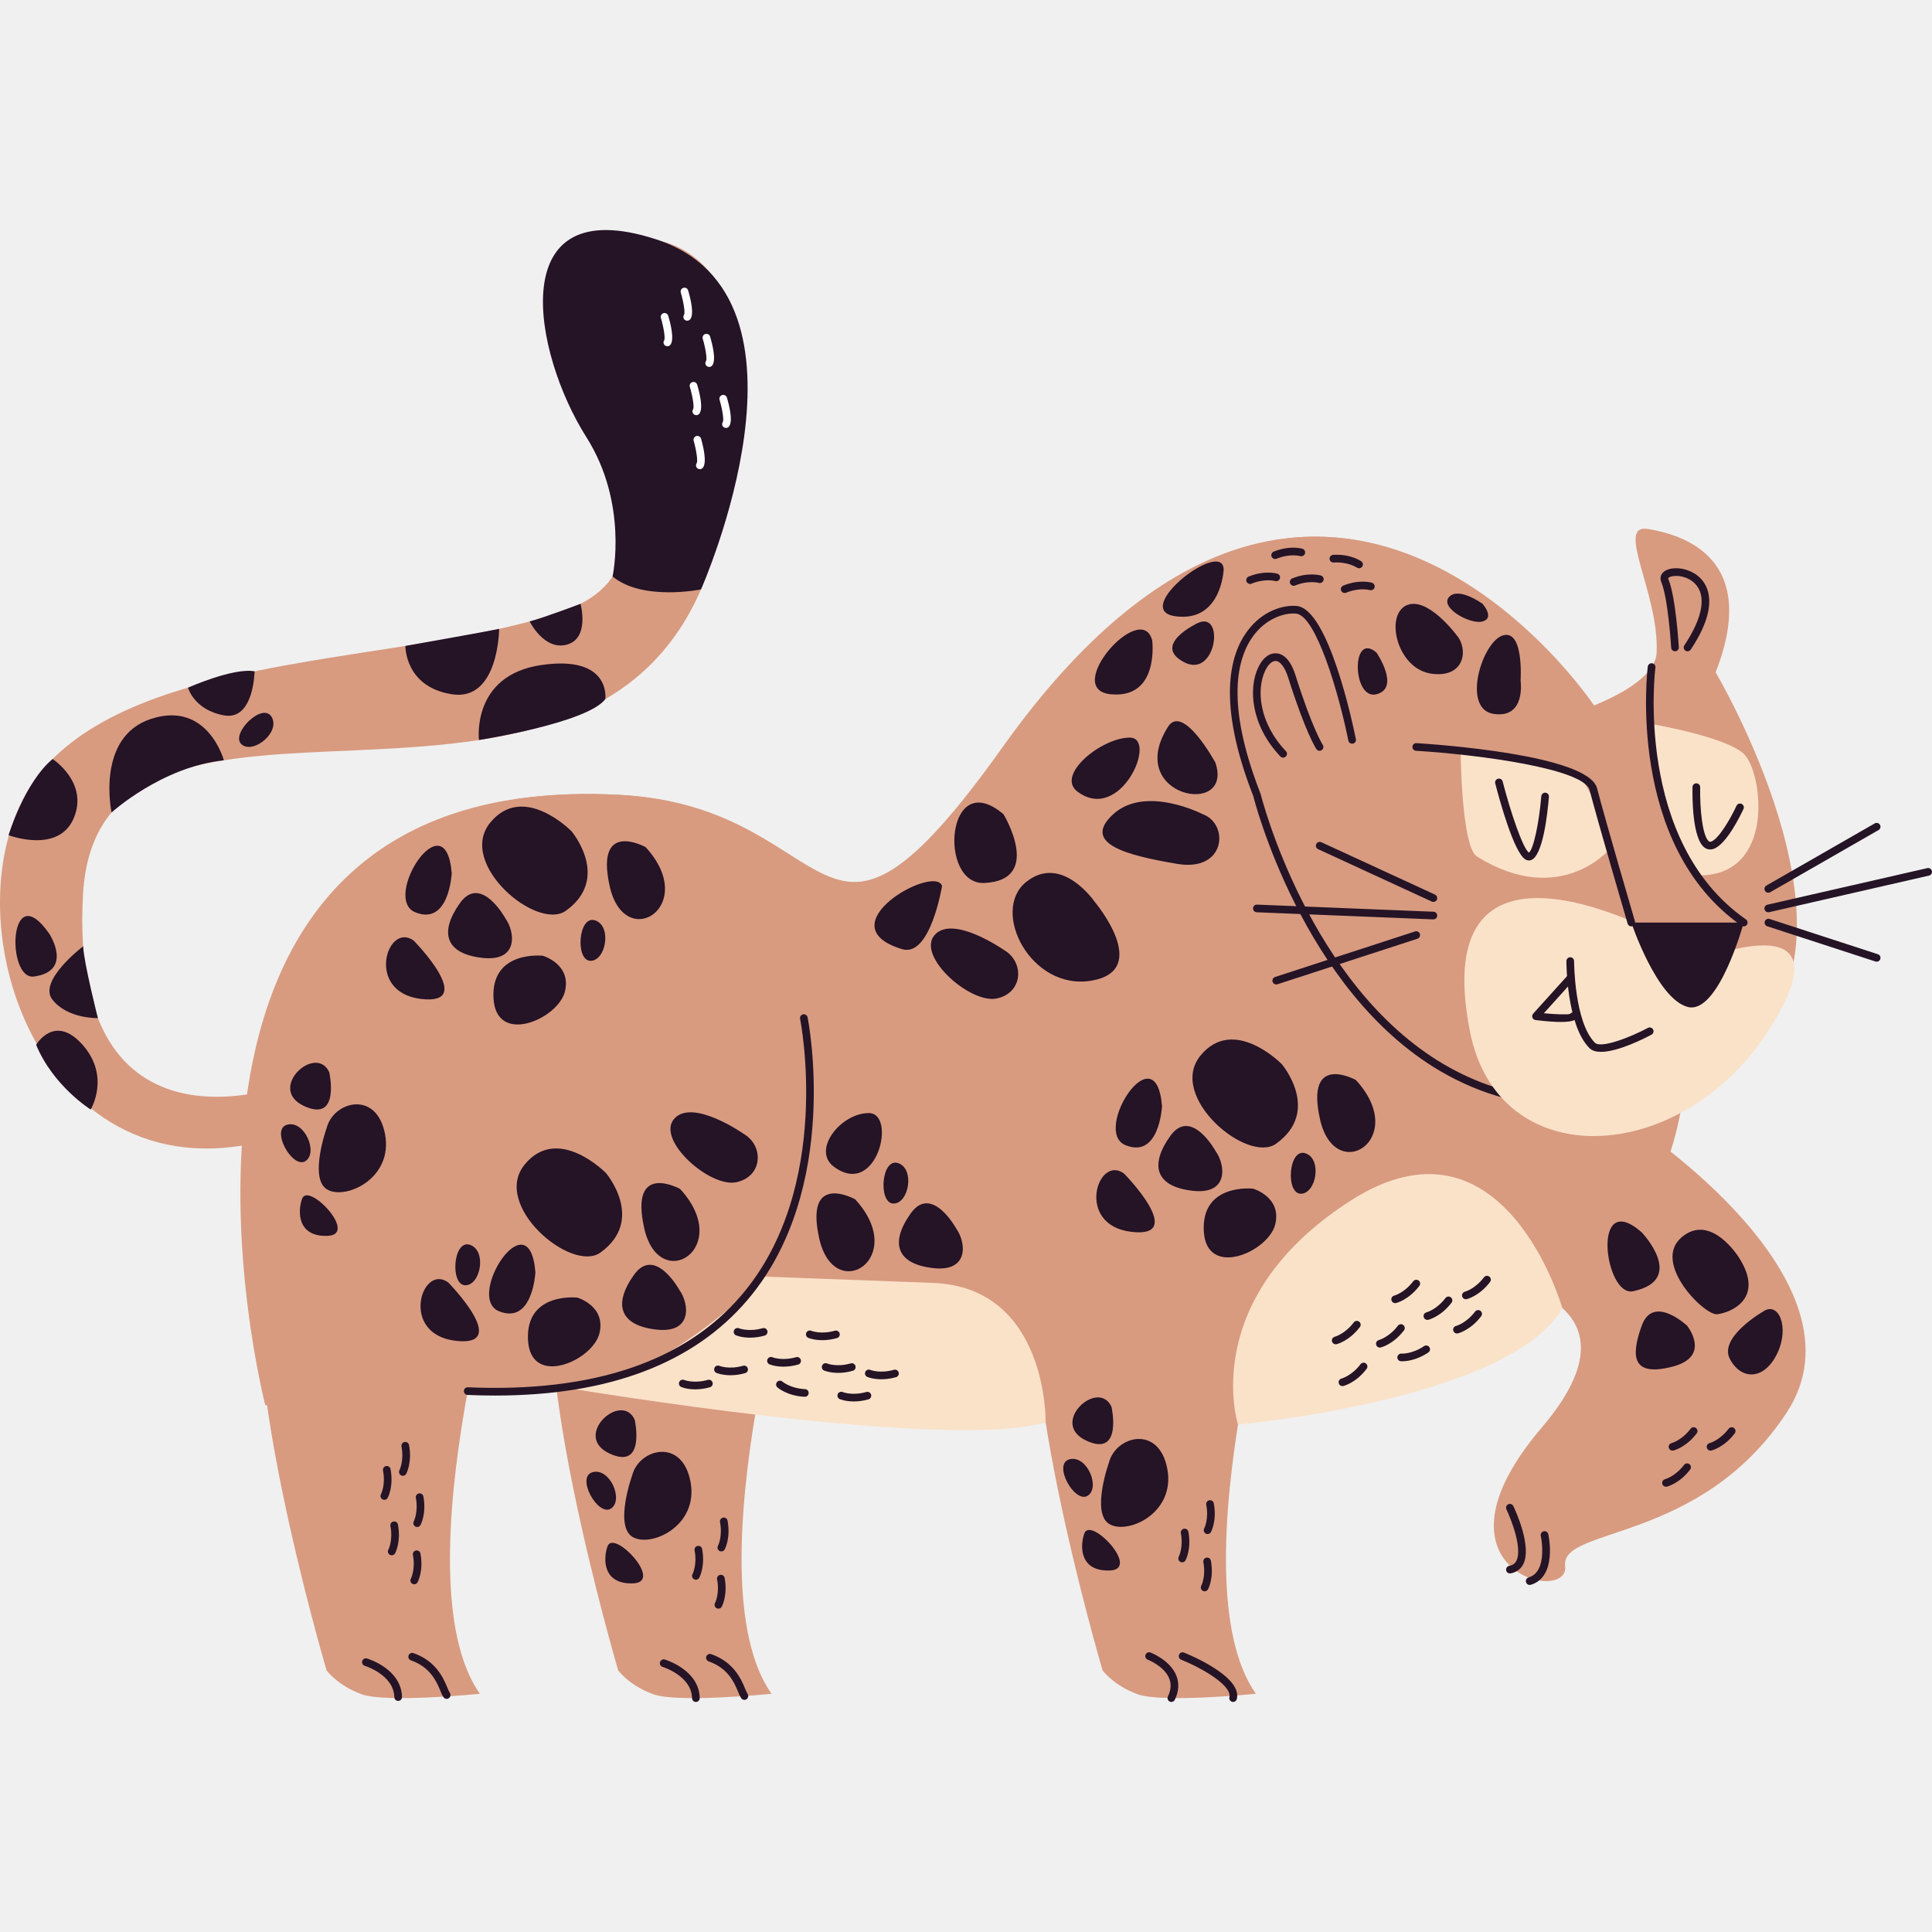
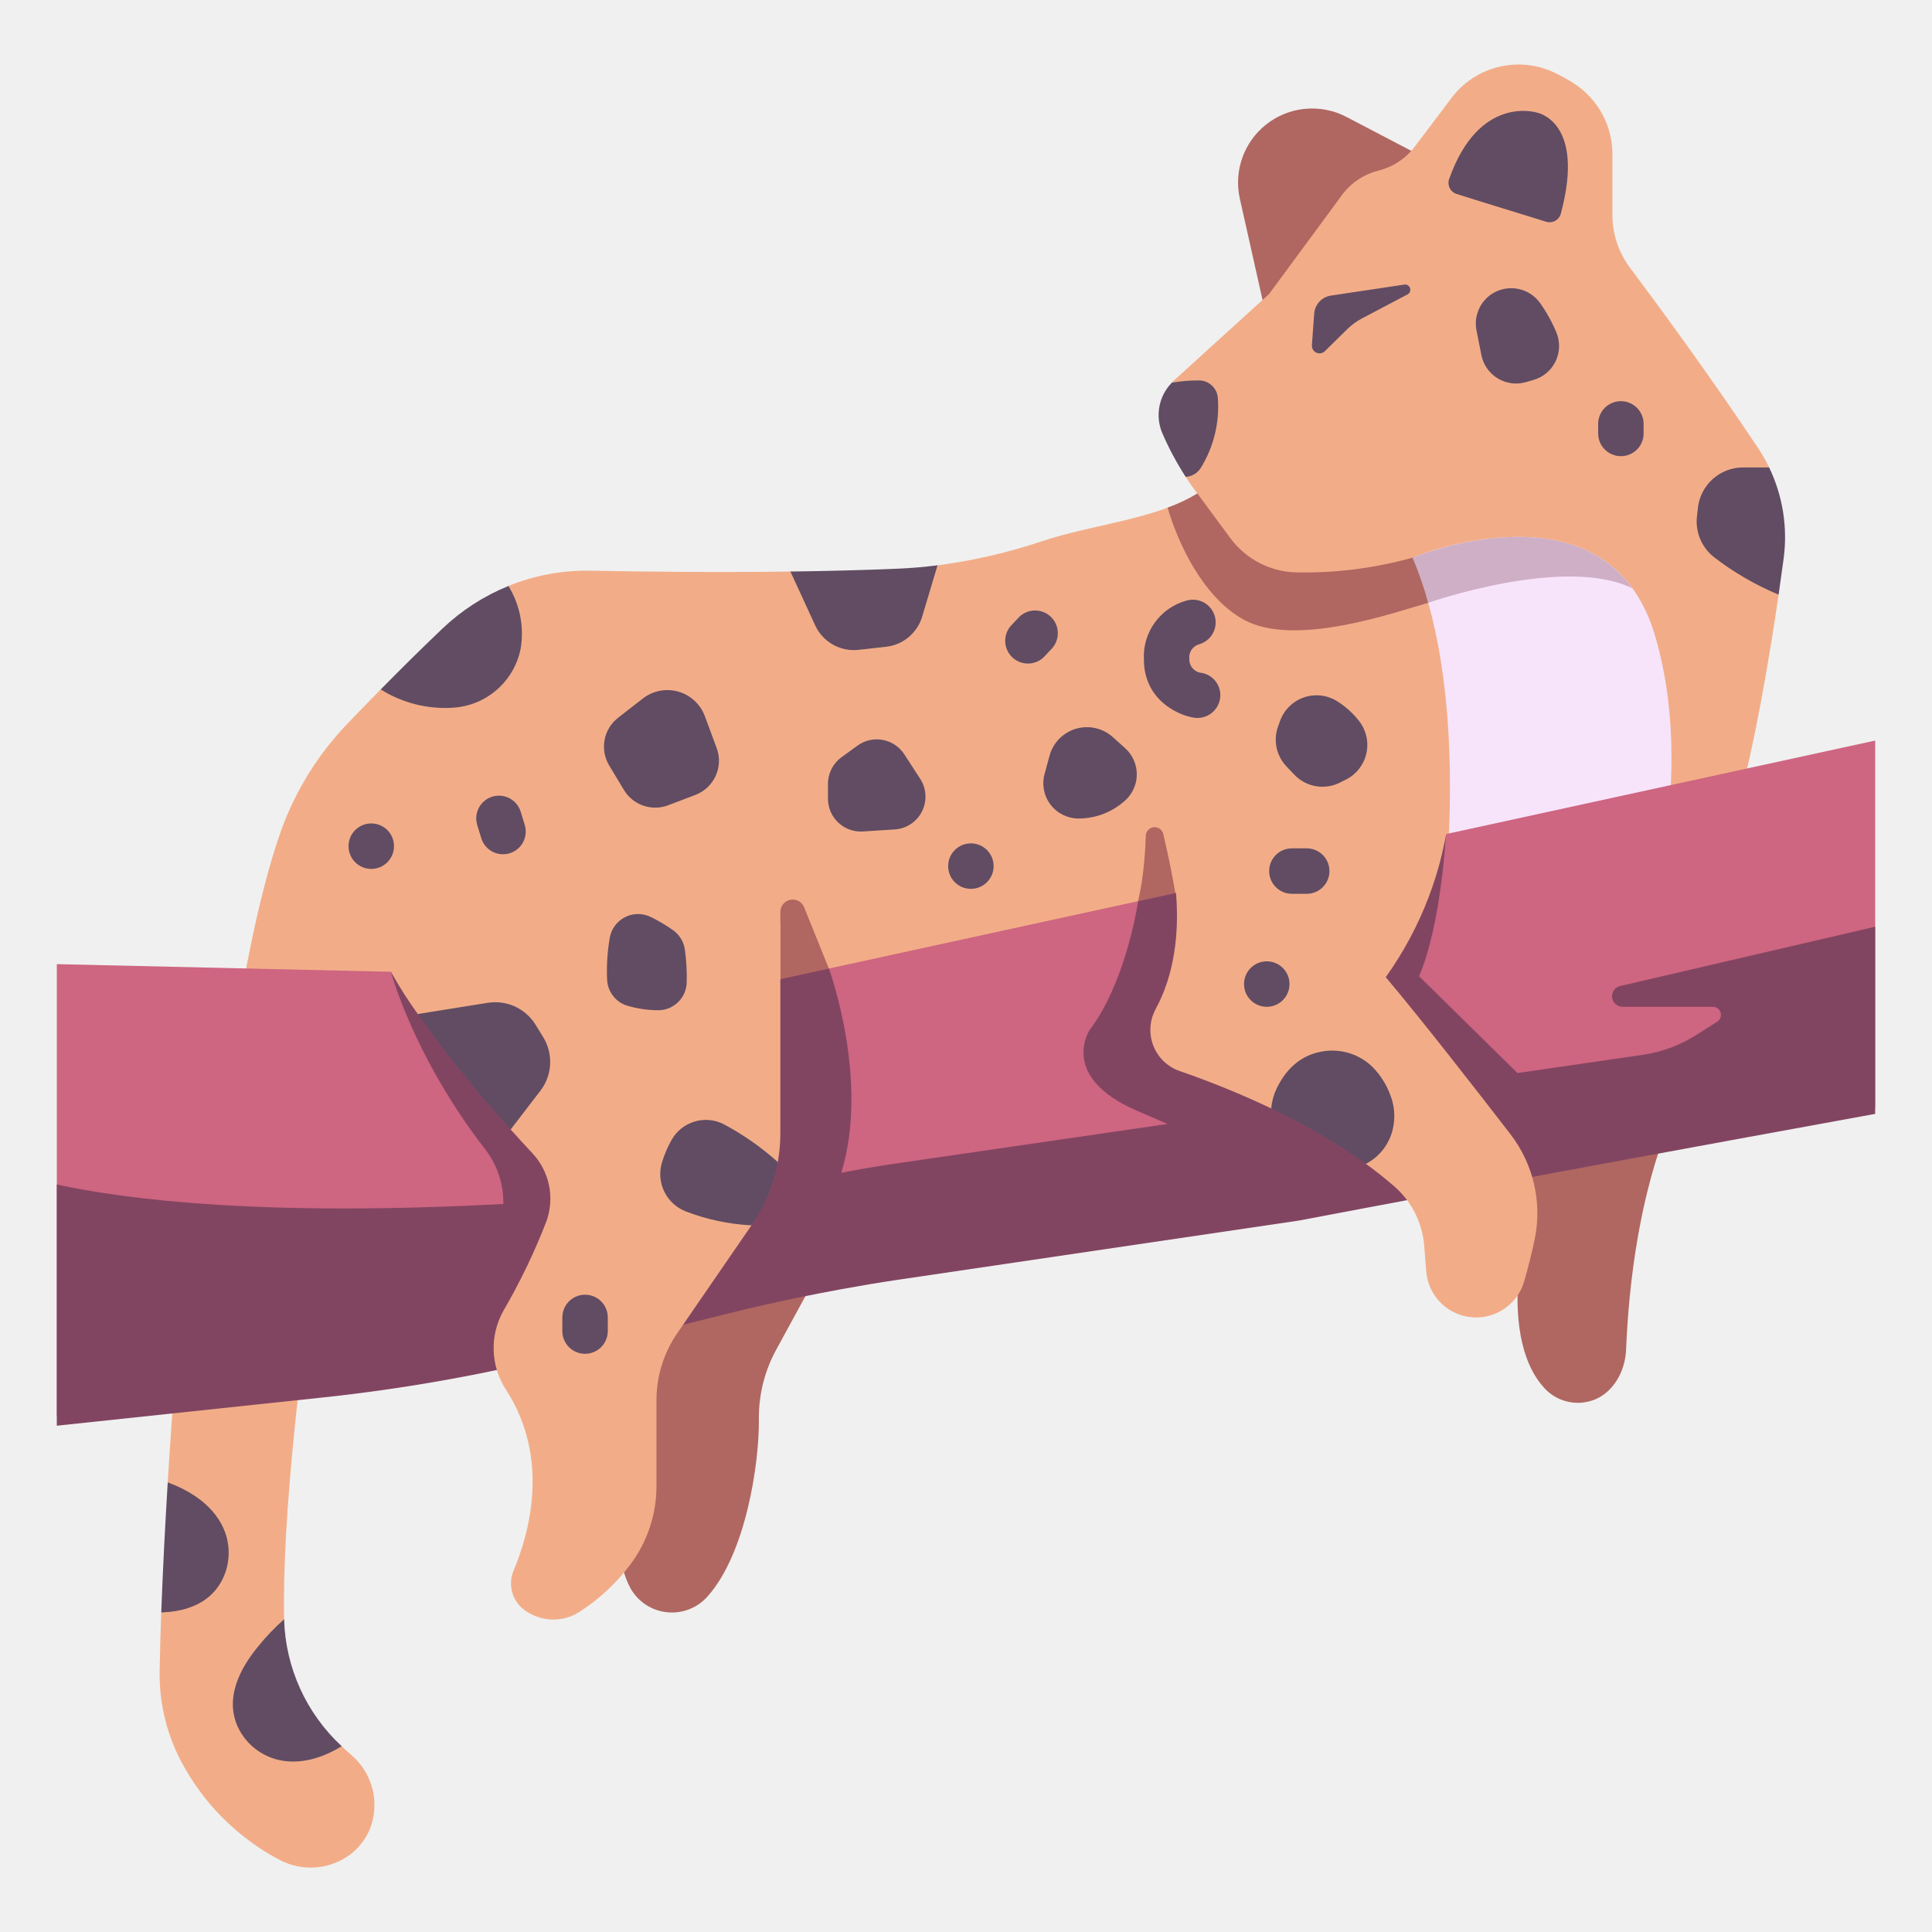
- <svg xmlns="http://www.w3.org/2000/svg" viewBox="0 0 500 500" width="512" height="512">
-   <path d="M333.394 312.315s-29.787 95.574-8.37 126.038c0 0-24.278 2.448-30.644.102-6.365-2.346-9.051-6.201-9.051-6.201s-26.289-89.342-13.989-108.549 62.054-11.39 62.054-11.39zM132.566 312.315s-29.787 95.574-8.37 126.038c0 0-24.278 2.448-30.644.102-6.365-2.346-9.051-6.201-9.051-6.201s-26.289-89.342-13.989-108.549 62.054-11.39 62.054-11.39zM208.036 312.315s-29.787 95.574-8.37 126.038c0 0-24.278 2.448-30.644.102-6.365-2.346-9.051-6.201-9.051-6.201s-26.289-89.342-13.989-108.549c12.301-19.207 62.054-11.39 62.054-11.39z" fill="#d89b80" />
-   <path d="M412.546 182.576s-70.064-105.091-152.57 10.737c-49.021 68.82-41.428 15.378-99.653 12.384-133.752-6.878-91.201 157.937-91.201 157.937 11.343 1.498 74.451-12.105 176.783 1.965 102.333 14.071 248.857-15.557 166.641-183.023z" fill="#d89b80" />
-   <path d="M412.069 182.576s-70.064-105.091-152.57 10.737c-49.021 68.82-41.428 15.378-99.653 12.384-133.752-6.878-91.201 157.937-91.201 157.937 11.343 1.498 74.451-12.105 176.783 1.965 102.333 14.071 248.857-15.557 166.641-183.023z" fill="#d89b80" />
-   <path d="M444.007 174.009s40.042 67.536 9.596 94.581c-72.893 64.752-155.833-85.85-131.096-107.677 24.737-21.826 15.278 31.285 32.012 32.74 16.734 1.455 73.482-9.458 74.21-24.737.728-15.278-10.913-33.467-2.183-32.012s29.102 7.275 17.461 37.105z" fill="#d89b80" />
-   <path d="M332.081 196.079a.991.991 0 00.719-1.675c-6.967-7.334-7.678-15.922-5.391-20.798.767-1.634 1.818-2.606 2.785-2.546 1.17.078 2.368 1.702 3.203 4.346 4.517 14.3 7.176 18.302 7.288 18.465a.99.99 0 001.374.263.995.995 0 00.269-1.376c-.027-.039-2.645-4.036-7.04-17.949-1.438-4.558-3.492-5.631-4.963-5.728-1.888-.115-3.556 1.221-4.713 3.683-2.564 5.466-1.86 14.997 5.75 23.007a.99.99 0 00.719.308zM436.731 168.56c.32 0 .636-.155.826-.443 7.306-10.974 4.672-16.322 2.453-18.533-2.686-2.675-7.145-3.154-9.195-1.776-.986.663-1.326 1.735-.882 2.8 1.798 4.317 2.556 16.892 2.564 17.018.031.546.523.949 1.048.932a.992.992 0 00.932-1.048c-.031-.53-.785-13.038-2.711-17.665-.062-.148-.093-.223.155-.39 1.05-.706 4.482-.661 6.688 1.535 3.089 3.076 2.128 8.768-2.703 16.028a.992.992 0 00.825 1.542z" fill="#251426" />
-   <path d="M423.323 291.408s61.432 40.178 39.055 74.191c-22.377 34.014-58.596 29.421-57.316 39.654 1.279 10.233-37.678 1.279-6.047-35.816s-21.008-39.654-21.008-39.654l45.316-38.375zM74.833 280.527s-57.189 22.351-53.351-48.949 132.412-.559 161.833-83.892-18.567-98.014-32.638-77.548 34.447 73.467-3.928 87.641-108.638 10.124-135.5 41.189-4.427 109.582 54.634 96.898l8.95-15.339z" fill="#d89b80" />
-   <path d="M404.341 338.567s-15.17-53.265-54.824-27.827c-39.654 25.438-29.124 57.94-29.124 57.94s70.23-6.333 83.948-30.113zM270.607 368.054s.637-34.958-29.264-36.045-43.329-1.631-43.329-1.631-29.52 29.357-51.265 28.813c0 0 98.757 16.639 123.858 8.863z" fill="#fae2c9" />
-   <path d="M128.128 361.169c29.392 0 51.351-8.314 65.338-24.76 24.396-28.682 15.633-72.686 15.54-73.128a1.002 1.002 0 00-1.172-.77.99.99 0 00-.769 1.172c.089.432 8.653 43.515-15.118 71.45-14.68 17.251-38.533 25.288-70.858 23.896-.527-.039-1.012.402-1.035.949a.993.993 0 00.95 1.034c2.421.105 4.796.157 7.124.157zM319.126 440.464a.992.992 0 00.963-.754c1.434-5.787-12.141-11.411-13.695-12.034a.993.993 0 00-.739 1.842c5.633 2.26 13.238 6.768 12.507 9.716a.99.99 0 00.964 1.23zM303.148 440.464c.37 0 .725-.208.895-.564 1.045-2.186 1.176-4.291.39-6.256-1.605-4.006-6.482-5.896-6.688-5.975a.992.992 0 00-.705 1.855c.043.016 4.279 1.669 5.554 4.865.576 1.447.465 2.969-.341 4.654a.994.994 0 00.895 1.421zM395.886 410.183c.093 0 .19-.014.285-.042 6.882-2.059 4.622-12.648 4.523-13.097a.998.998 0 00-1.182-.755.993.993 0 00-.756 1.183c.019.092 1.967 9.235-3.155 10.768a.993.993 0 00.285 1.943zM390.768 407.205c.06 0 .12-.005.18-.016 1.483-.269 2.608-1.083 3.258-2.354 2.335-4.57-2.035-13.982-2.541-15.04a.993.993 0 10-1.791.857c1.258 2.631 4.166 10.146 2.564 13.281-.372.728-.959 1.142-1.847 1.304a.992.992 0 00.177 1.968zM407.459 286.537c7.54 0 15.395-1.139 23.54-3.417a.993.993 0 00-.535-1.911c-21.055 5.891-40.126 3.979-56.666-5.694-35.101-20.525-47.43-69.561-47.552-70.054-9.226-23.605-6.07-35.32-1.802-41.015 3.209-4.285 7.804-5.916 10.959-5.646 5.147.454 11.048 20.435 13.56 32.922a.994.994 0 001.946-.392c-.694-3.454-7.025-33.773-15.331-34.507-3.448-.304-8.804 1.203-12.722 6.433-4.568 6.098-8.015 18.473 1.504 42.802.083.375 12.6 50.207 48.428 71.166 10.604 6.203 22.209 9.312 34.671 9.313z" fill="#251426" />
-   <path d="M430.731 242.459s-61.827-34.48-50.333 24.366c7.329 37.527 54.657 34.939 77.209 0 22.552-34.939-18.494-18.098-18.494-18.098l-8.382-6.268z" fill="#fae2c9" />
-   <path d="M451.283 238.76h-29.102s6.548 19.644 14.551 21.826c8.003 2.184 14.551-21.826 14.551-21.826z" fill="#251326" />
-   <path d="M414.339 272.221c4.467 0 11.408-3.563 13.071-4.452a.99.99 0 00.407-1.343.994.994 0 00-1.341-.407c-4.616 2.466-12.18 5.396-13.726 3.828-5.32-5.34-5.382-20.963-5.382-21.12a.992.992 0 10-1.984 0c0 .675.068 16.606 5.959 22.521.692.694 1.748.973 2.996.973z" fill="#251426" />
-   <path d="M403.971 264.486c3.26 0 3.734-.622 3.934-.882a.992.992 0 00-1.577-1.205c-.517.231-3.645.128-6.777-.173l7.562-8.384a.99.99 0 10-1.473-1.329l-8.862 9.825a.996.996 0 00-.194 1.012c.13.347.442.592.808.638 2.959.364 5.069.498 6.579.498z" fill="#251426" />
-   <path d="M378.007 194.322s.166 24.815 4.23 27.343c21.607 13.439 34.422-1.98 34.422-1.98s-4.417-17.894-9.543-19.601c-5.125-1.707-29.109-5.762-29.109-5.762z" fill="#fae2c9" />
-   <path d="M422.182 239.753a.992.992 0 00.951-1.272c-.076-.263-7.709-26.35-9.819-34.491-2.256-8.696-42.182-11.39-46.729-11.668a1 1 0 00-1.05.929.992.992 0 00.93 1.051c16.612 1.018 43.5 4.684 44.926 10.186 2.12 8.171 9.761 34.287 9.839 34.551a.99.99 0 00.952.714z" fill="#251426" />
-   <path d="M395.694 222.688c.198 0 .366-.036.502-.081 3.072-1.013 4.287-11.802 4.666-16.394a.99.99 0 00-.907-1.07c-.492-.056-1.025.359-1.07.907-.591 7.137-2.06 13.787-3.198 14.61-1.533-1.016-4.692-10.238-6.808-18.444a.993.993 0 00-1.922.496c1.087 4.216 4.87 18.101 7.876 19.743.319.174.611.233.861.233z" fill="#251426" />
-   <path d="M427.08 187.324s19.29 3.22 24.203 7.764c4.913 4.544 8.487 32.055-12.17 31.453 0-.001-11.324-16.2-12.033-39.217z" fill="#fae2c9" />
-   <path d="M451.283 239.753a.991.991 0 00.568-1.806c-28.993-20.208-23.495-64.737-23.435-65.183a.992.992 0 10-1.969-.259c-.06.459-5.701 46.18 24.268 67.071.173.118.37.177.568.177z" fill="#251426" />
-   <path d="M442.58 219.841c.262 0 .529-.042.802-.124 3.366-1.023 7.122-8.826 7.841-10.379a.993.993 0 00-1.802-.833c-1.519 3.286-4.661 8.721-6.616 9.315-.236.071-.357.032-.448-.026-1.808-1.102-2.465-8.884-2.353-14.059a.994.994 0 00-.971-1.014.98.98 0 00-1.014.971c-.048 2.271-.122 13.708 3.302 15.795.389.234.813.354 1.259.354zM370.959 233.414a.992.992 0 00.415-1.894l-29.454-13.573a.993.993 0 00-.83 1.802l29.454 13.573a.97.97 0 00.415.092zM370.959 237.935a.994.994 0 00.992-.952.994.994 0 00-.952-1.031l-45.676-1.839c-.548-.047-1.01.404-1.033.952a.994.994 0 00.952 1.031l45.676 1.839h.041zM330.288 254.78c.101 0 .205-.016.306-.048l36.237-11.788a.995.995 0 00.638-1.251.997.997 0 00-1.25-.637l-36.237 11.788a.993.993 0 00.306 1.936zM457.632 231.039a.995.995 0 00.494-.132l28.044-16.09a.991.991 0 10-.989-1.721l-28.044 16.09a.991.991 0 00.495 1.853zM457.632 236.096a.992.992 0 00.221-.025l41.376-9.469a.991.991 0 00.746-1.188.987.987 0 00-1.188-.746l-41.376 9.469a.991.991 0 00.221 1.959zM485.676 248.886a.992.992 0 00.307-1.936l-28.043-9.133a.994.994 0 00-.616 1.888l28.045 9.133c.102.032.205.048.307.048z" fill="#251426" />
-   <path d="M311.305 210.733s-14.833-7.676-23.218 0c-8.384 7.676 3.87 10.686 16.553 12.835 12.684 2.15 13.475-10.338 6.665-12.835zM278.843 204.865c-5.699-4.274 6.234-13.974 13.544-13.974s-2.365 22.358-13.544 13.974zM215.768 301.912c-5.699-4.274 1.775-13.848 9.084-13.848s2.095 22.232-9.084 13.848z" fill="#251326" />
-   <path d="M314.53 197.341s-8.368-15.394-12.254-9.244c-11.449 18.123 17.198 23.647 12.254 9.244zM298.191 165.739s1.935 15.177-10.749 13.93c-12.683-1.246 7.955-24.679 10.749-13.93zM310.015 161.225s-12.039 5.601-3.655 10.11c8.385 4.508 10.749-13.335 3.655-10.11zM316.679 147.466s-.587 13.637-12.469 12.022c-11.881-1.616 12.469-20.406 12.469-12.022zM283.356 233.457s-8.597-12.684-17.841-5.159c-9.244 7.524 1.29 28.193 16.983 25.49 15.693-2.703.858-20.331.858-20.331zM259.71 210.733s10.38 17.055-4.944 17.78c-12.056.57-9.889-30.401 4.944-17.78zM331.728 275.402s-12.469-12.756-21.068-2.186c-8.599 10.57 12.158 28.135 19.628 22.751 11.735-8.458 1.44-20.565 1.44-20.565zM350.904 279.511s-13.168-7.309-9.298 10.104c3.87 17.413 23.326 5.159 9.298-10.104zM324.304 307.624s-13.407-1.505-12.762 10.964 16.768 5.374 18.488-1.72c1.72-7.094-5.726-9.244-5.726-9.244zM290.882 303.696s16.553 16.827 1.935 15.107-8.814-20.111-1.935-15.107zM300.729 286.295s-.655 13.655-9.443 10.075c-8.788-3.579 7.895-29.469 9.443-10.075zM259.925 245.926s-13.329-9.357-18.058-3.926 9.244 17.9 16.123 16.395c6.88-1.505 7.083-9.446 1.935-12.469zM192.528 293.483s-13.329-9.357-18.058-3.926 9.244 17.9 16.123 16.395 7.082-9.446 1.935-12.469zM243.802 229.28s-3.01 18.571-10.319 16.365c-20.17-6.088 8.475-22.106 10.319-16.365zM376.998 164.421s-7.69-10.418-13.147-7.69c-5.457 2.729-2.232 16.371 6.573 17.612 8.807 1.24 9.583-6.484 6.574-9.922zM393.523 176.079s.91-13.147-4.506-11.658-10.873 19.1-2.439 20.34 6.945-8.682 6.945-8.682zM383.695 156.276s-6.19-4.505-8.676-1.777c-2.486 2.729 5.451 7.21 8.676 6.334 3.225-.877 0-4.557 0-4.557zM356.232 168.886s6.272 9.165 0 10.784c-6.272 1.618-6.627-16.49 0-10.784z" fill="#251326" />
-   <path d="M351.723 147.07a.985.985 0 00.81-.417.988.988 0 00-.227-1.378c-.112-.079-2.746-1.947-7.281-1.681a.992.992 0 00-.932 1.048.998.998 0 001.048.932c3.756-.215 5.988 1.299 6.011 1.315a.986.986 0 00.571.181zM334.801 151.601c.124 0 .25-.023.372-.073 3.508-1.418 6.089-.686 6.116-.678a.995.995 0 001.232-.666.99.99 0 00-.657-1.233c-.128-.041-3.242-.961-7.436.738a.992.992 0 00.373 1.912zM330.007 144.669c.124 0 .25-.023.372-.073 3.506-1.418 6.089-.686 6.116-.678a.999.999 0 001.232-.666.99.99 0 00-.657-1.233c-.13-.041-3.242-.961-7.436.738a.992.992 0 00.373 1.912zM323.515 151.126c.124 0 .25-.023.372-.073 3.504-1.418 6.089-.687 6.116-.679a.994.994 0 001.232-.666.99.99 0 00-.657-1.233c-.13-.042-3.238-.962-7.436.739a.992.992 0 00.373 1.912zM348.008 153.464c.124 0 .25-.023.372-.073 3.502-1.419 6.087-.687 6.114-.679a.997.997 0 001.233-.667.99.99 0 00-.657-1.233c-.13-.041-3.24-.956-7.434.739a.992.992 0 00.372 1.913zM362.895 352.297c.961 0 3.684-.206 6.754-2.278a.99.99 0 00.267-1.378.996.996 0 00-1.376-.267c-3.134 2.114-5.816 1.939-5.841 1.933-.512-.025-1.023.362-1.068.908a.99.99 0 00.899 1.07c.026.002.152.012.365.012zM369.407 341.591a.991.991 0 00.234-.028c.132-.032 3.275-.827 6.017-4.425a.99.99 0 10-1.577-1.203c-2.291 3.006-4.887 3.695-4.913 3.701a.995.995 0 00-.721 1.202.989.989 0 00.96.753zM377.063 345.111a.991.991 0 00.234-.028c.132-.032 3.277-.827 6.019-4.426a.992.992 0 10-1.577-1.203c-2.291 3.007-4.889 3.696-4.915 3.702a.994.994 0 00-.721 1.202.99.99 0 00.96.753zM431.158 384.77a.991.991 0 00.234-.028c.132-.032 3.275-.827 6.017-4.425a.99.99 0 10-1.577-1.203c-2.291 3.006-4.887 3.695-4.913 3.701a.995.995 0 00-.721 1.202.99.99 0 00.96.753zM432.842 375.427a.977.977 0 00.233-.028c.134-.032 3.277-.827 6.019-4.425a.992.992 0 10-1.577-1.203c-2.291 3.007-4.887 3.695-4.913 3.701a.995.995 0 00-.721 1.202c.11.451.513.753.959.753zM442.685 375.427a.977.977 0 00.233-.028c.134-.032 3.279-.827 6.021-4.425a.992.992 0 10-1.577-1.203c-2.291 3.007-4.889 3.695-4.915 3.701a.998.998 0 00-.723 1.202.99.99 0 00.961.753zM311.764 411.83a.993.993 0 00.874-.521c.064-.12 1.576-2.99.733-7.436a.993.993 0 00-1.95.37c.713 3.76-.517 6.1-.531 6.124a.992.992 0 00.874 1.463zM305.942 404.33a.984.984 0 00.87-.518c.066-.12 1.579-2.991.734-7.437a.994.994 0 00-1.95.37c.705 3.713-.519 6.104-.533 6.128a.994.994 0 00.879 1.457zM312.521 397.012a.993.993 0 00.874-.521c.064-.12 1.576-2.99.733-7.436a1 1 0 00-1.159-.79.992.992 0 00-.791 1.16c.713 3.761-.517 6.101-.531 6.124a.992.992 0 00.874 1.463zM185.922 416.323a.993.993 0 00.874-.521c.064-.12 1.576-2.99.733-7.436a.992.992 0 00-1.95.37c.713 3.76-.517 6.101-.531 6.124a.992.992 0 00.874 1.463zM180.101 408.825a.993.993 0 00.874-.521c.064-.12 1.576-2.99.733-7.436a.992.992 0 00-1.95.37c.713 3.76-.517 6.101-.531 6.124a.992.992 0 00.874 1.463zM186.682 401.505a.993.993 0 00.874-.521c.064-.12 1.576-2.99.733-7.436a.992.992 0 00-1.95.37c.713 3.76-.517 6.101-.531 6.124a.992.992 0 00.874 1.463zM107.202 410.009a.993.993 0 00.874-.521c.064-.12 1.576-2.99.733-7.436a.992.992 0 00-1.95.37c.713 3.76-.517 6.101-.531 6.124a.992.992 0 00.874 1.463zM101.381 402.511a.993.993 0 00.874-.521c.064-.12 1.576-2.99.733-7.436a.992.992 0 00-1.95.37c.713 3.76-.517 6.101-.531 6.124a.992.992 0 00.874 1.463zM104.257 381.934a.988.988 0 00.872-.519c.064-.12 1.576-2.99.731-7.436a.992.992 0 10-1.95.37c.705 3.714-.519 6.104-.531 6.129a.994.994 0 00.878 1.456zM99.466 388.159a.993.993 0 00.874-.521c.064-.12 1.576-2.99.733-7.436a1 1 0 00-1.159-.79.992.992 0 00-.791 1.16c.713 3.76-.517 6.101-.531 6.124a.992.992 0 00.874 1.463zM107.962 395.189a.984.984 0 00.87-.518c.066-.12 1.579-2.991.734-7.437a.994.994 0 00-1.95.37c.705 3.713-.519 6.104-.533 6.128a.994.994 0 00.879 1.457zM379.358 336.246a.977.977 0 00.233-.028c.134-.032 3.277-.827 6.019-4.425a.992.992 0 10-1.577-1.203c-2.291 3.007-4.887 3.695-4.913 3.701a.994.994 0 00-.721 1.202c.11.45.513.753.959.753zM357.095 348.754a.991.991 0 00.234-.028c.132-.032 3.277-.827 6.019-4.425a.99.99 0 10-1.577-1.203c-2.291 3.006-4.889 3.695-4.915 3.701a.994.994 0 00.239 1.955zM347.421 358.725a.977.977 0 00.233-.028c.134-.032 3.277-.827 6.019-4.425a.992.992 0 10-1.577-1.203c-2.291 3.007-4.887 3.695-4.913 3.701a.994.994 0 00-.721 1.202c.11.451.513.753.959.753zM345.675 347.904a.977.977 0 00.233-.028c.134-.032 3.277-.827 6.019-4.425a.992.992 0 10-1.577-1.203c-2.291 3.007-4.887 3.695-4.913 3.701a.994.994 0 00-.721 1.202c.11.451.513.753.959.753zM361.06 337.257a.977.977 0 00.233-.028c.134-.032 3.279-.827 6.021-4.425a.992.992 0 10-1.577-1.203c-2.291 3.007-4.889 3.695-4.915 3.701a.998.998 0 00-.723 1.202.99.99 0 00.961.753zM208.293 361.487a.991.991 0 00.99-.947.99.99 0 00-.944-1.037c-3.775-.175-5.818-1.92-5.837-1.938a.998.998 0 00-1.399.089.991.991 0 00.081 1.395c.103.091 2.543 2.227 7.062 2.436a.377.377 0 00.047.002zM216.93 355.297c1.091 0 2.386-.14 3.831-.555a.993.993 0 00-.547-1.907c-3.684 1.054-6.124.047-6.147.036a.992.992 0 00-.779 1.825c.086.036 1.451.601 3.642.601zM220.971 362.693c1.091 0 2.386-.14 3.831-.555a.993.993 0 00-.547-1.907c-3.684 1.055-6.124.046-6.147.036a.99.99 0 00-1.302.524.99.99 0 00.523 1.301c.086.036 1.45.601 3.642.601zM228.104 356.953c1.091 0 2.386-.14 3.831-.555a.993.993 0 00-.547-1.907c-3.684 1.057-6.122.047-6.147.036a.99.99 0 00-1.302.524.99.99 0 00.523 1.301c.086.036 1.451.601 3.642.601zM202.778 353.69c1.091 0 2.386-.14 3.831-.555a.993.993 0 00-.547-1.907c-3.634 1.043-6.128.044-6.151.034a.995.995 0 00-1.296.532.989.989 0 00.523 1.295c.086.036 1.448.601 3.64.601zM189.063 355.91c1.091 0 2.386-.14 3.831-.555a.993.993 0 00-.547-1.907c-3.684 1.056-6.122.047-6.147.036a.99.99 0 00-1.302.524.99.99 0 00.523 1.301c.086.036 1.451.601 3.642.601zM179.946 359.562a13.88 13.88 0 003.833-.556.993.993 0 00-.547-1.907c-3.635 1.046-6.13.044-6.153.035a.998.998 0 00-1.296.533.99.99 0 00.523 1.295c.085.036 1.448.6 3.64.6zM194.123 346.188a13.88 13.88 0 003.833-.556.993.993 0 00-.547-1.907c-3.635 1.045-6.128.045-6.153.035a.996.996 0 00-1.296.533.99.99 0 00.523 1.295c.086.035 1.448.6 3.64.6zM212.824 346.837c1.091 0 2.386-.14 3.831-.555a.993.993 0 00-.547-1.907c-3.682 1.054-6.124.047-6.147.036a.988.988 0 00-1.302.524.99.99 0 00.523 1.301c.086.036 1.45.601 3.642.601z" fill="#251426" />
-   <path d="M314.647 297.989s-6.36-11.645-11.817-3.955c-5.457 7.69-3.599 13.069 5.809 14.139 9.408 1.07 8.506-6.679 6.008-10.184zM181.41 152.538s-15.158 3.105-22.875-3.354c0 0 4.147-18.829-6.796-36.073-13.752-21.67-21.672-63.99 17.919-51.219 45.57 14.698 11.752 90.646 11.752 90.646zM450.008 325.412s-7.276-11.747-14.883-5.133c-7.607 6.615 5.953 20.175 9.261 19.844 3.307-.33 12.567-3.935 5.622-14.711zM424.872 318.926s11.75 12.268-2.226 15.244c-7.383 1.573-11.003-26.85 2.226-15.244zM436.622 343.101s-8.773-8.268-11.75 0c-2.977 8.268-2.252 13.229 7.969 10.584 10.221-2.647 3.781-10.584 3.781-10.584zM456.292 339.426s-11.576 6.651-8.599 12.274c2.977 5.622 8.93 5.468 12.237-1.4 3.307-6.869.321-13.644-3.638-10.874zM287.002 378.489s-4.63 12.899 0 15.875c4.63 2.977 17.277-2.658 15.096-14.222-2.18-11.562-13.357-8.496-15.096-1.653zM287.661 364.102s2.977 13.243-6.615 8.689c-9.591-4.554 3.206-16.178 6.615-8.689zM280.628 396.845c-1.159 3.214-1.28 9.922 6.658 9.591 7.938-.33-5.048-14.056-6.658-9.591zM281.501 387.088c-3.35 2.15-9.192-8.268-4.7-9.426 4.492-1.157 8.05 7.277 4.7 9.426zM163.606 381.82s-4.63 12.899 0 15.875 17.277-2.658 15.096-14.222c-2.181-11.562-13.357-8.496-15.096-1.653zM164.264 367.433s2.977 13.243-6.615 8.689c-9.591-4.554 3.207-16.178 6.615-8.689zM157.232 400.176c-1.159 3.214-1.28 9.922 6.658 9.591 7.937-.33-5.048-14.056-6.658-9.591zM158.105 390.42c-3.35 2.15-9.192-8.268-4.7-9.426 4.492-1.158 8.05 7.276 4.7 9.426zM84.554 291.889s-4.63 12.899 0 15.875c4.63 2.977 17.277-2.658 15.096-14.222-2.18-11.563-13.357-8.496-15.096-1.653zM85.213 277.502s2.977 13.243-6.615 8.689c-9.592-4.555 3.206-16.179 6.615-8.689zM78.18 310.244c-1.159 3.214-1.28 9.922 6.658 9.591 7.938-.33-5.048-14.055-6.658-9.591zM79.053 300.488c-3.35 2.15-9.192-8.268-4.7-9.426 4.492-1.158 8.05 7.276 4.7 9.426zM336.639 308.936c-3.98-.031-3.176-11.949 1.218-10.462 4.394 1.486 2.762 10.493-1.218 10.462zM147.904 215.126s-12.469-12.756-21.068-2.186c-8.599 10.57 12.158 28.135 19.628 22.751 11.735-8.458 1.44-20.565 1.44-20.565zM167.081 219.235s-13.168-7.309-9.298 10.104c3.869 17.413 23.326 5.159 9.298-10.104zM140.48 247.348s-13.407-1.505-12.762 10.964 16.768 5.374 18.488-1.72c1.72-7.094-5.726-9.244-5.726-9.244zM107.058 243.42s16.553 16.827 1.935 15.107-8.814-20.111-1.935-15.107zM116.905 226.019s-.655 13.655-9.443 10.075c-8.788-3.579 7.895-29.469 9.443-10.075zM130.824 237.713s-6.36-11.645-11.817-3.955c-5.457 7.69-3.599 13.069 5.809 14.139 9.408 1.07 8.506-6.679 6.008-10.184zM152.815 248.66c-3.98-.031-3.176-11.949 1.218-10.462 4.394 1.486 2.763 10.493-1.218 10.462zM62.504 192.629c-2.979-2.64 5.462-11.092 7.796-7.083 2.333 4.009-4.817 9.724-7.796 7.083zM156.834 303.595s-12.469-12.756-21.068-2.186 12.158 28.135 19.628 22.751c11.735-8.457 1.44-20.565 1.44-20.565zM176.011 307.705s-13.168-7.309-9.298 10.104c3.869 17.413 23.325 5.159 9.298-10.104zM221.307 310.373s-13.168-7.309-9.298 10.104 23.326 5.16 9.298-10.104zM149.41 335.818s-13.407-1.505-12.762 10.964c.645 12.469 16.768 5.374 18.488-1.72 1.72-7.094-5.726-9.244-5.726-9.244zM115.988 331.89s16.553 16.827 1.935 15.107c-14.618-1.72-8.814-20.111-1.935-15.107z" fill="#251326" />
-   <path d="M138.559 329.261s-.655 13.655-9.443 10.075 7.895-29.469 9.443-10.075zM175.869 333.91s-6.36-11.645-11.817-3.955-3.599 13.069 5.809 14.139 8.506-6.68 6.008-10.184zM247.5 317.996s-6.36-11.645-11.817-3.955c-5.457 7.69-3.599 13.069 5.809 14.139 9.408 1.07 8.506-6.679 6.008-10.184zM120.417 332.624c-3.98-.031-3.177-11.949 1.218-10.462 4.394 1.486 2.762 10.493-1.218 10.462zM231.223 311.478c-3.98-.031-3.177-11.949 1.218-10.462s2.763 10.493-1.218 10.462z" fill="#251326" />
-   <path d="M192.65 439.927a.99.99 0 00.814-1.56c-.169-.241-.378-.74-.618-1.318-1.008-2.409-2.882-6.892-8.786-8.959a.988.988 0 00-1.264.608.991.991 0 00.609 1.264c5.07 1.775 6.661 5.579 7.61 7.852.296.71.531 1.272.822 1.688a.99.99 0 00.813.425zM180.101 440.464h.021a.994.994 0 00.971-1.014c-.161-7.267-8.734-9.874-9.098-9.981a.994.994 0 00-.562 1.904c.076.022 7.546 2.311 7.676 8.123a.99.99 0 00.992.968zM115.592 439.659a.99.99 0 00.814-1.56c-.169-.241-.378-.74-.618-1.318-1.008-2.409-2.88-6.892-8.786-8.96a.992.992 0 00-.656 1.873c5.071 1.774 6.661 5.578 7.61 7.851.297.71.531 1.272.822 1.688a.99.99 0 00.814.426zM103.044 440.196h.021a.994.994 0 00.971-1.014c-.161-7.267-8.736-9.874-9.1-9.981a.993.993 0 00-.562 1.903c.076.022 7.548 2.311 7.678 8.123a.991.991 0 00.992.969z" fill="#251426" />
-   <path d="M156.653 180.933s1.615-11.469-16.56-8.823c-18.175 2.646-16.139 19.407-16.139 19.407s28.077-4.407 32.699-10.584zM129.174 162.756s-.084 18.85-12.269 16.913c-12.185-1.937-11.986-12.501-11.986-12.501s21.984-3.898 24.255-4.412zM137.08 160.821s3.741 7.651 9.669 5.997c5.928-1.654 3.489-10.556 3.489-10.556s-9.47 3.608-13.158 4.559zM57.937 196.763s-4.151-15.392-18.703-10.762c-14.552 4.63-10.363 24.276-10.363 24.276s12.967-11.83 29.066-13.514zM65.883 173.737s-.157 12.843-7.945 11.396-9.276-7.167-9.276-7.167 11.787-5.249 17.221-4.229zM13.621 196.434s9.408 6.104 5.439 15.365c-3.969 9.261-16.845 4.34-16.845 4.34s4.165-13.691 11.406-19.705zM21.519 244.908s-11.72 8.88-7.992 13.743c3.892 5.076 11.807 4.833 11.807 4.833s-3.621-14.254-3.815-18.576zM12.776 241.683s6.289 9.607-3.969 11.04c-7.259 1.015-6.592-26.238 3.969-11.04zM9.355 270.402s4.744-8.205 12.02 0 2.094 16.741 2.094 16.741-9.701-6.047-14.114-16.741z" fill="#251326" />
-   <path d="M183.533 94.967c.306 0 .612-.141.808-.404 1.029-1.37.081-5.279-.576-7.487a.993.993 0 00-1.903.565c.748 2.514 1.157 5.202.878 5.753a.98.98 0 00.205 1.378.972.972 0 00.588.195zM180.196 107.446c.306 0 .612-.141.81-.405 1.025-1.369.078-5.278-.577-7.486a.996.996 0 00-1.234-.669.993.993 0 00-.669 1.233c.746 2.515 1.157 5.204.878 5.755a.98.98 0 00.205 1.377.972.972 0 00.587.195zM172.706 89.61c.306 0 .612-.141.81-.405 1.025-1.369.078-5.277-.577-7.485a.997.997 0 00-1.234-.669.994.994 0 00-.669 1.234c.746 2.514 1.157 5.202.878 5.753a.98.98 0 00.205 1.377.972.972 0 00.587.195zM177.845 83.002c.306 0 .612-.142.81-.405 1.025-1.37.078-5.278-.577-7.486a.994.994 0 00-1.903.565c.746 2.514 1.157 5.203.876 5.754a.981.981 0 00.207 1.377.972.972 0 00.587.195zM181.116 121.419c.302 0 .605-.137.802-.393 1.043-1.357.145-5.277-.483-7.493a.986.986 0 00-1.227-.684.992.992 0 00-.684 1.225c.715 2.524 1.091 5.218.804 5.764a.981.981 0 00.19 1.38.98.98 0 00.598.201zM187.879 110.75c.306 0 .612-.142.81-.405 1.025-1.37.078-5.278-.577-7.486a.994.994 0 00-1.903.565c.746 2.514 1.157 5.203.876 5.754a.981.981 0 00.207 1.377.974.974 0 00.587.195z" fill="#fff" />
+ <svg xmlns="http://www.w3.org/2000/svg" height="512" viewBox="0 0 340 340" width="512">
+   <path d="M30.637 244.348s-.535 6.915-1.119 16.525c1.628 7.219 2.178 14.658-1.14 22.887a541.37 541.37 0 00-.282 10.127 32.986 32.986 0 004.457 17.313 41.4 41.4 0 0016.628 16.1 11.662 11.662 0 0012.519-.99 11.007 11.007 0 003.278-4.154 11.527 11.527 0 00-3.169-13.316 42.412 42.412 0 01-1.669-1.532C52.3 302.6 48.77 295.259 50 285.014c-.412-18.405 3.334-46.607 3.334-46.607z" fill="#f2ad88" />
+   <path d="M29.518 260.873c-.412 6.782-.849 14.9-1.14 22.888 7.284-.236 10.132-3.865 11.238-6.908a10.612 10.612 0 00-.4-8.14c-2.027-4.256-6.344-6.605-9.698-7.84zM50 285.014v-.047a38.725 38.725 0 00-4.54 4.742c-6.291 7.624-4.762 12.935-2.59 15.932a10.608 10.608 0 006.965 4.232c3.862.588 7.51-.865 10.3-2.566A31.631 31.631 0 0150 285.014z" fill="#614c63" />
+   <path d="M145.709 220.824l-9.05 16.592a24.935 24.935 0 00-3.108 12.215c.095 7.968-2.306 23.7-8.952 31.219a8.362 8.362 0 01-13.6-1.26 14.535 14.535 0 01-1.779-7.261v-48.637zM294.092 197.053s-6.826 13.708-7.928 40.455c-.165 3.994-2.361 7.566-5.591 8.822a7.994 7.994 0 01-9.13-2.44c-2.389-2.776-4.865-8.14-4.313-18.34l.426-25.086zM222.578 54.527l-4.4-19.616a13.033 13.033 0 014.581-12.957 13.034 13.034 0 0114.193-1.378l11.635 6.087z" fill="#b06761" />
+   <path d="M311.34 82.261a28.5 28.5 0 00-1.95-3.42c-8.643-12.979-17.875-25.5-22.542-31.728a15.442 15.442 0 01-3.084-9.265V27.167A14.826 14.826 0 00277.01 14.7a30.845 30.845 0 00-3.671-2.023 14.76 14.76 0 00-17.945 4.623l-6.407 8.493a11.489 11.489 0 01-6.387 4.227 11.493 11.493 0 00-6.719 4.691l-12.53 17.017-16.79 15.257a7.744 7.744 0 00-.345.332s-2.591 5.769-1.274 8.827c.935 2.172 3.717 7.774 3.717 7.774.62.962 1.3 1.946 2.039 2.941-7.193 4.485-18.593 5.478-27.122 8.319a97.539 97.539 0 01-18.593 4.312 90.315 90.315 0 01-25.894 1.092c-13.108.173-25.866.029-35.118-.15a36.656 36.656 0 00-14.5 2.687L67 121.327a644.24 644.24 0 00-5.776 5.943 53.119 53.119 0 00-11.692 18.724c-4.386 12.162-7.216 30.112-7.216 30.112l92.891 1.827 170.413-35.175c3.269-12.168 5.765-26.943 7.386-38.112z" fill="#f2ad88" />
+   <path d="M210.718 86.848a28.752 28.752 0 01-5.234 2.486c1.637 5.734 6.04 15.723 13.446 19.749 9.056 4.923 26.7-1.388 32.418-3a71.6 71.6 0 001.849-.546l-4.612-7.4a70.909 70.909 0 01-20.146 2.6 14.862 14.862 0 01-11.939-6.058l-5.777-7.832zM147.837 175.326l-6.323-15.662a2.171 2.171 0 00-4.185.813V177.5zM201.78 164.192a11.078 11.078 0 005.259-5.889s-.9-5.587-2.329-11.552a1.556 1.556 0 00-3.067.332c-.182 5.81-1.023 12.74-3.519 17.864z" fill="#b06761" />
+   <path d="M263.669 94.636A53.754 53.754 0 00249 97.965a67.441 67.441 0 012.346 8.112c4.755 16.935 4.064 36.826 3.225 47.218l38.943-8.039c1.513-14.827.142-25.1-2.19-33.166-3.652-12.636-12.989-18.636-27.655-17.454z" fill="#f7e4fb" />
+   <path d="M10 169.674l126.158 2.888L330 130.327v64.531s-59.47 10.706-101.344 18.647l-70.725 10.187a303.688 303.688 0 00-29.5 5.847l-30.582 7.374a298.618 298.618 0 01-41.535 7.157L10 249.276z" fill="#ce6581" />
+   <path d="M249.473 210.863l.442-.082q2.271-.425 4.554-.85C291.377 203.048 330 196.025 330 196.025v-32.937l-44.878 10.435a1.853 1.853 0 00.42 3.657h15.889a1.427 1.427 0 01.762 2.634l-3.726 2.355a23.98 23.98 0 01-9.362 3.46l-22.053 3.209-17.324-17.044c3.9-8.937 4.739-25.01 4.739-25.01l-22.356 23.3a6.325 6.325 0 01-.252-.9c-.738-3.983-3.1-11.793-3.986-12.76-.3-.325-1.717-1.574-3.467-3.086l-24.1 5.252c-.32 2.016-2.526 14.69-8.472 22.555 0 0-5.714 8.267 8.226 14.319 1.77.769 3.574 1.546 5.4 2.339l-48.327 7.03c-3.042.443-6.067.975-9.082 1.555 5.038-16.339-2.179-35.938-2.179-35.938l-1.423.31-8.286 1.806-9.633-.221v36.5q-4.419.459-8.643.854l-4.043-13.225-7.557-11.074-22.472-12.849L68.8 171.02s3.908 14.865 16.563 31.2a15.264 15.264 0 013.212 9.661c-41.859 2.226-65.942-.695-78.579-3.428V250.9l46.727-4.958q10.835-1.151 21.559-3.067c.048-.008.095-.018.143-.027q5.094-.91 10.155-1.991c.218-.047.434-.1.652-.145 1.49-.322 2.979-.65 4.464-.994q2.571-.6 5.132-1.236l10.755-2.689 18.757-4.689c2.039-.51 4.087-.986 6.136-1.454q1.379-.314 2.76-.614c.912-.2 1.827-.388 2.74-.579q4.025-.835 8.066-1.576c3.3-.6 6.611-1.164 9.933-1.655l70.59-10.424c2.229-.423 4.511-.855 6.829-1.292l4.587-.863.161-.031c3.07-.581 6.187-1.165 9.331-1.753z" fill="#824561" />
+   <path d="M137.329 162.37v37.108a28.2 28.2 0 01-.449 5.01l-4.524 10.991-13.169 19.141a20.77 20.77 0 00-3.659 11.773v15.061a22.99 22.99 0 01-4.631 13.922 34.492 34.492 0 01-8.956 8.306 8.494 8.494 0 01-9.259-.081 5.8 5.8 0 01-2.329-7.121c2.774-6.564 6.513-19.768-1.255-31.828a13.415 13.415 0 01-.514-13.959 111.032 111.032 0 007.559-15.714 11.71 11.71 0 00-2.469-12.052 291.691 291.691 0 01-3.805-4.156c-3.155-7.3-9.547-13.861-16.344-20.323a73.647 73.647 0 01-8.188-14.557zM255.129 142.454a62.337 62.337 0 01-11.26 29.51c6.253 7.417 15.878 19.77 21.916 27.6a22.774 22.774 0 014.3 18.506 98.47 98.47 0 01-1.857 7.431 8.8 8.8 0 01-9.969 6.22 8.807 8.807 0 01-7.268-7.982l-.357-4.528a15.492 15.492 0 00-5.323-10.487 74.064 74.064 0 00-4.936-3.906 36.378 36.378 0 00-16.668-9.759 155 155 0 00-16.052-6.554 7.663 7.663 0 01-4.314-10.856c6.938-12.7 2.224-28.664 2.224-28.664z" fill="#f2ad88" />
+   <g fill="#614c63">
+     <path d="M94.25 180.34a8.333 8.333 0 00-8.411-3.861l-12.313 1.969A216.218 216.218 0 0089.87 198.77l5.231-6.819a8.331 8.331 0 00.486-9.439zM127.388 197.851a6.93 6.93 0 00-9.187 2.729 20.062 20.062 0 00-1.7 3.97 7.054 7.054 0 004.192 8.643 37.424 37.424 0 0011.554 2.446l.11-.16a28.21 28.21 0 004.506-10.994 48.433 48.433 0 00-9.475-6.634zM114.5 161.364a28.754 28.754 0 013.881 2.287 5.07 5.07 0 012.151 3.485 35.739 35.739 0 01.316 5.843 5.021 5.021 0 01-5.169 4.807 19.707 19.707 0 01-5.392-.826 5.043 5.043 0 01-3.447-4.576 34.057 34.057 0 01.48-7.421 5.051 5.051 0 017.18-3.599zM79.732 124.543a12.934 12.934 0 0011.9-10.416 15.985 15.985 0 00-2.156-11 36.968 36.968 0 00-11.565 7.45c-3.762 3.574-7.542 7.331-10.91 10.751a21.266 21.266 0 0012.731 3.215zM151.1 114.362l4.839-.543a7.5 7.5 0 006.35-5.306l2.7-9.028a83.056 83.056 0 01-6.8.585c-6.2.268-12.688.426-19.091.511l4.355 9.463a7.5 7.5 0 007.647 4.318zM113.127 122.928l-4.36 3.393a6.426 6.426 0 00-1.56 8.385l2.594 4.312a6.427 6.427 0 007.793 2.693l4.789-1.823a6.427 6.427 0 003.74-8.24l-2.081-5.614a7.033 7.033 0 00-10.915-3.106zM150.907 131.216l-2.817 2.047a5.773 5.773 0 00-2.381 4.672v2.626a5.775 5.775 0 006.144 5.764l5.611-.358a5.776 5.776 0 004.479-8.9l-2.794-4.314a5.776 5.776 0 00-8.242-1.537zM184.7 133l-.875 3.218a6.2 6.2 0 005.983 7.826 12.169 12.169 0 007.813-2.839l.217-.182a6.2 6.2 0 00.155-9.372l-2.168-1.942A6.816 6.816 0 00184.7 133zM225.27 126.872l-.348.957a6.837 6.837 0 001.475 7.052l1.382 1.451a6.835 6.835 0 008.008 1.4l1.05-.525a6.826 6.826 0 002.38-10.267 14.7 14.7 0 00-4.079-3.643 6.819 6.819 0 00-9.868 3.575zM244.748 192.916a13.8 13.8 0 00-3.221-5.158 10.127 10.127 0 00-8.67-2.742c-4.22.647-6.719 3.476-8.2 6.566a10.242 10.242 0 00-.952 3.476 107.282 107.282 0 0116.665 9.763 9.214 9.214 0 004.885-6.9 9.983 9.983 0 00-.507-5.005zM262.651 51.658a6.232 6.232 0 00-2.811 6.5l.857 4.319a6.23 6.23 0 007.846 4.772l1.328-.385a6.217 6.217 0 004.023-8.373 26.712 26.712 0 00-2.855-5.15 6.252 6.252 0 00-8.388-1.683zM298.806 89.358l-.171 1.508A7.99 7.99 0 00301.571 98a50.342 50.342 0 0011.435 6.647c.332-2.285.63-4.431.887-6.36a28.313 28.313 0 00-2.555-16.024h-4.589a7.994 7.994 0 00-7.943 7.095zM259.784 35.218l12.316 3.805a2.054 2.054 0 002.582-1.427c4.391-16.343-4.236-17.785-4.236-17.785s-10.154-3.242-15.422 11.7a2.049 2.049 0 001.323 2.628zM88.521 150.338a4 4 0 01-3.821-2.823l-.706-2.291a4 4 0 117.645-2.356l.706 2.291a4 4 0 01-3.824 5.179zM102.961 238.248a4 4 0 01-4-4v-2.4a4 4 0 018 0v2.4a4 4 0 01-4 4zM180.9 116.774a4 4 0 01-2.912-6.742l1.287-1.367a4 4 0 015.825 5.483l-1.287 1.368a3.989 3.989 0 01-2.913 1.258zM229.962 157.295h-2.611a4 4 0 010-8h2.611a4 4 0 010 8zM285.248 80.282a4 4 0 01-4-4V74.6a4 4 0 118 0v1.682a4 4 0 01-4 4zM210.726 126.348a3.986 3.986 0 01-.667-.056c-3.028-.506-8.753-3.3-8.753-10.26a10.2 10.2 0 017.585-10.36 4 4 0 012.088 7.723 2.4 2.4 0 00-1.673 2.637 2.354 2.354 0 002.139 2.382 3.969 3.969 0 013.252 4.6 4.025 4.025 0 01-3.971 3.334z" />
+   </g>
+   <path d="M287.276 103.542c-4.876-6.728-12.786-9.778-23.607-8.906a55.915 55.915 0 00-15.084 3.493 65.589 65.589 0 012.757 7.949s24.086-8.42 35.934-2.536z" fill="#ceafc6" />
+   <path d="M214.323 70.049a3.332 3.332 0 00-3.321-3.1 28.356 28.356 0 00-4.769.388 8.143 8.143 0 00-1.673 8.926 52.824 52.824 0 004.1 7.657 3.363 3.363 0 002.658-1.578 20.479 20.479 0 003.005-12.293zM231.278 55.193l-.405 5.555a1.343 1.343 0 002.281 1.055l3.934-3.869a11.152 11.152 0 012.614-1.909l8-4.215a.923.923 0 00-.566-1.729l-12.917 1.937a3.465 3.465 0 00-2.941 3.175z" fill="#614c63" />
+   <circle cx="65.337" cy="148.912" fill="#614c63" r="4.002" />
+   <circle cx="170.86" cy="152.422" fill="#614c63" r="4.002" />
+   <circle cx="222.93" cy="173.18" fill="#614c63" r="4.002" />
</svg>
